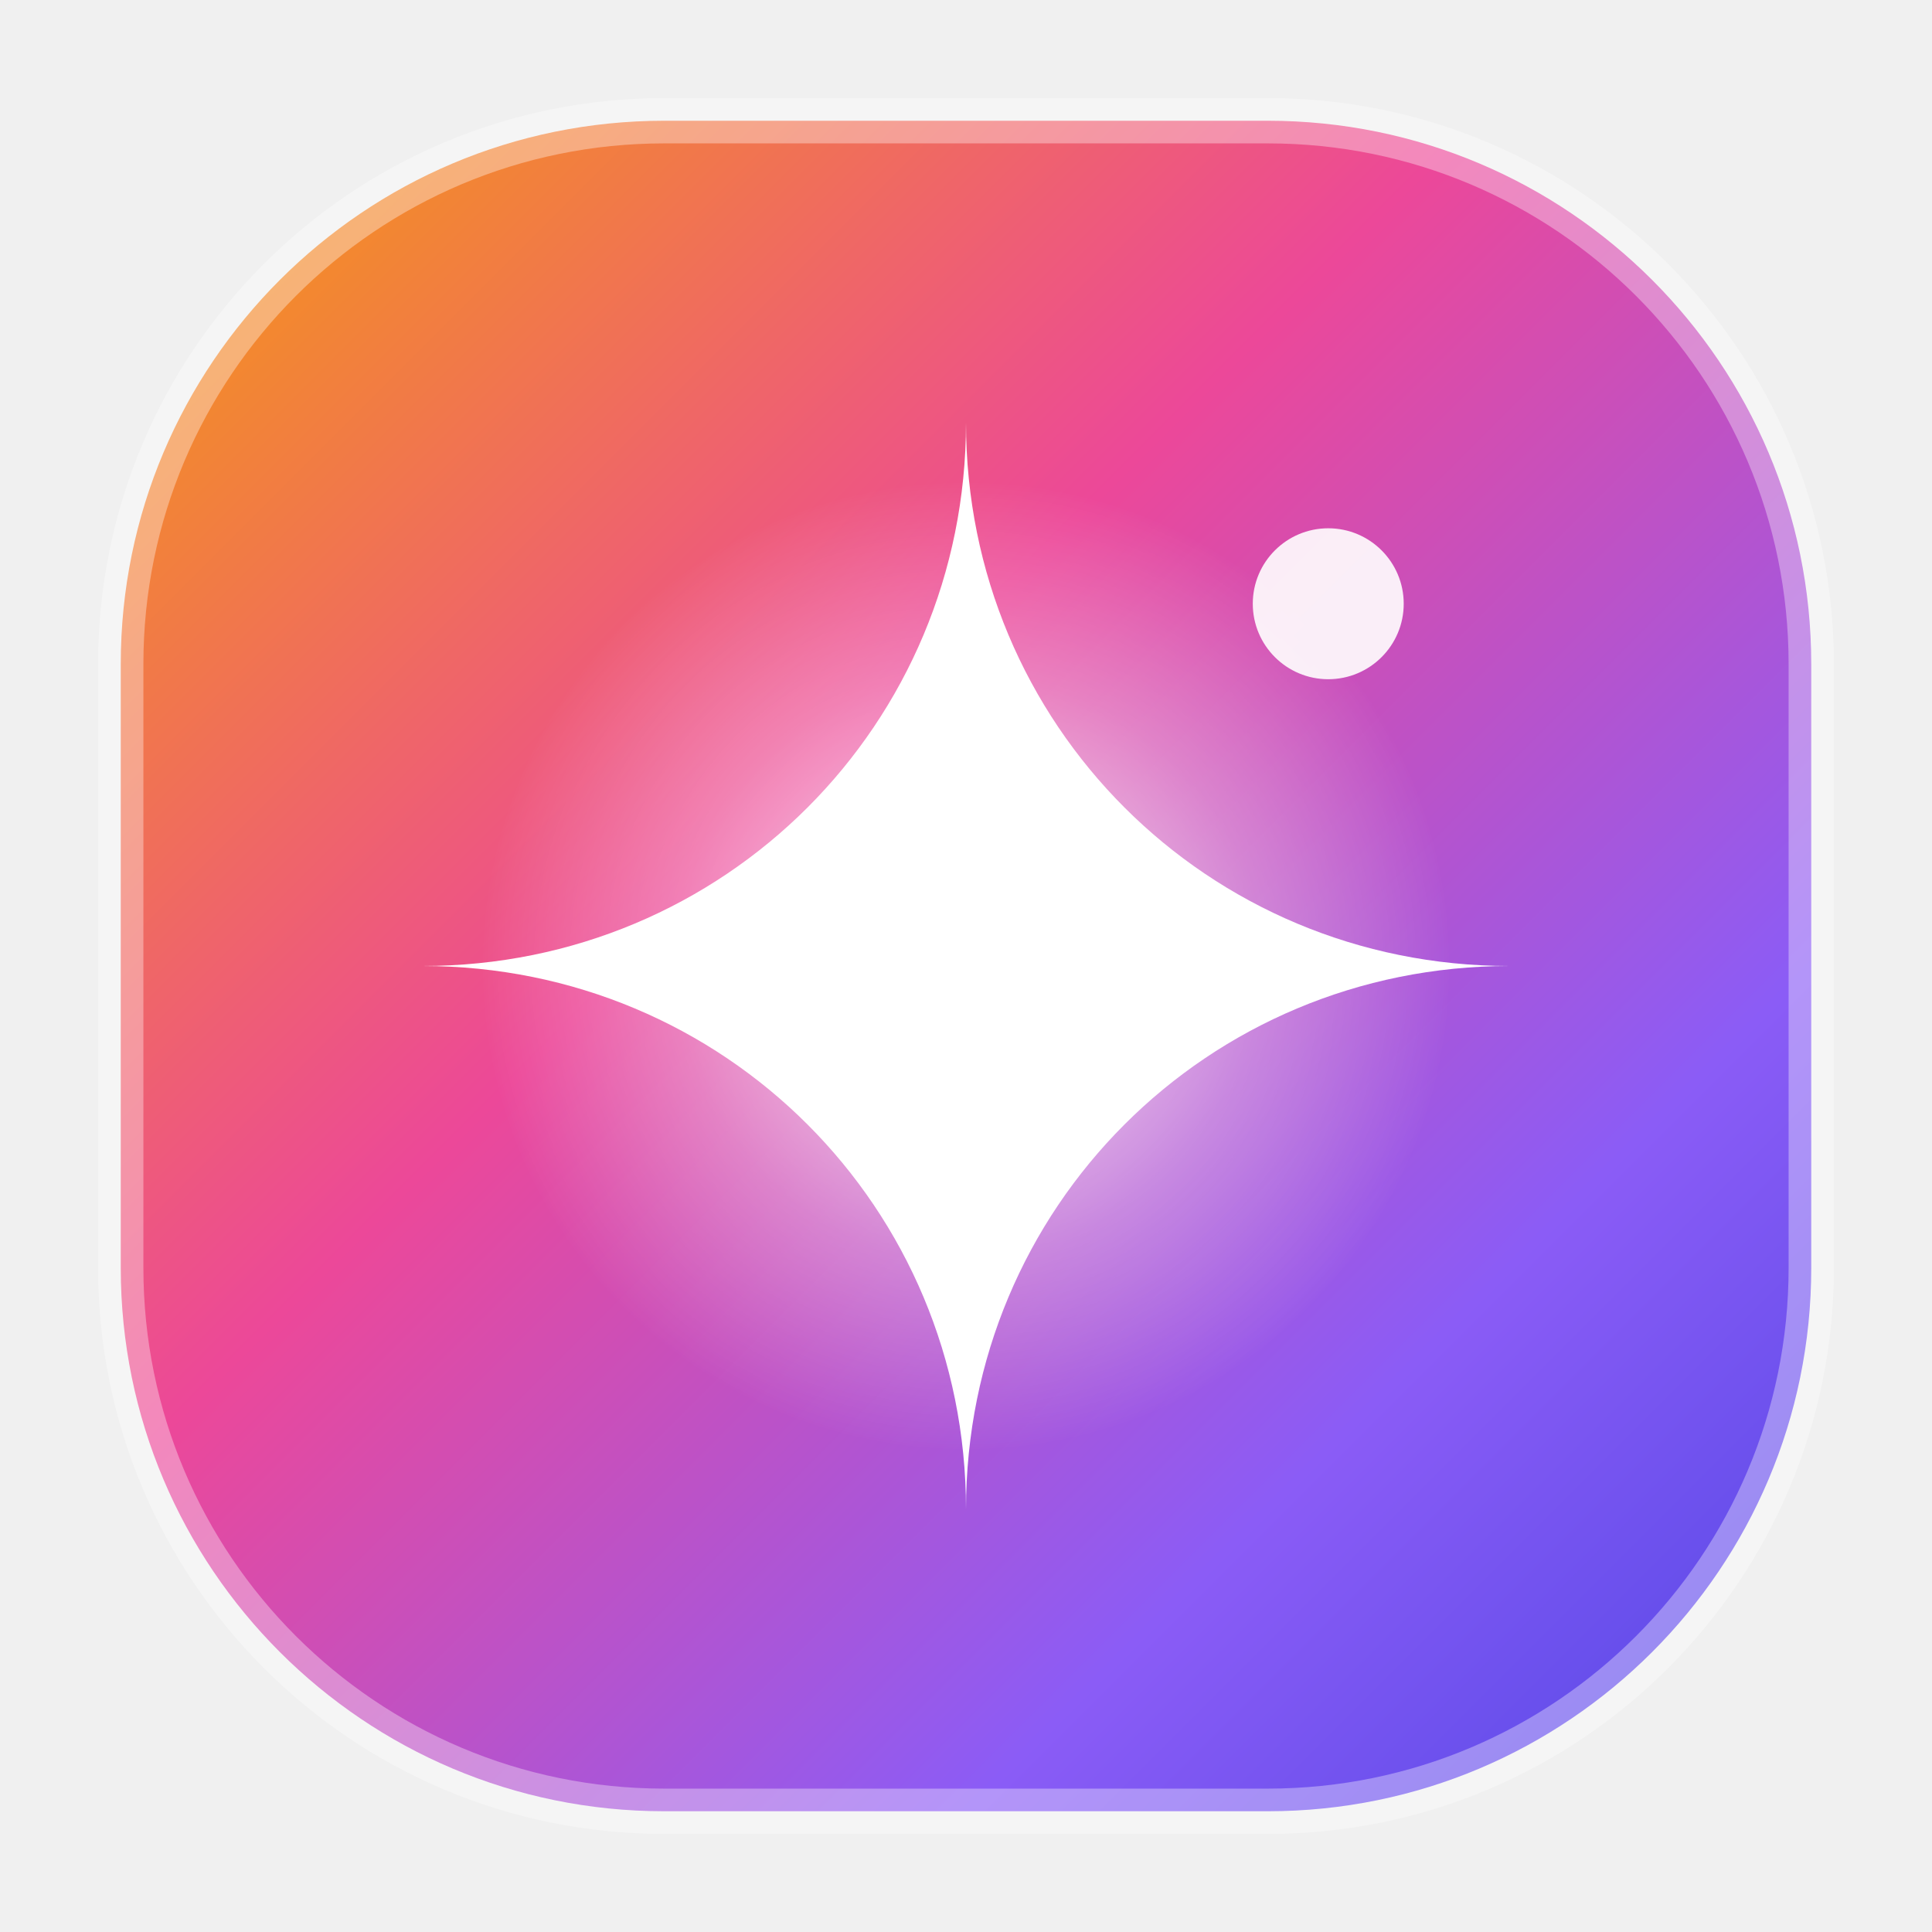
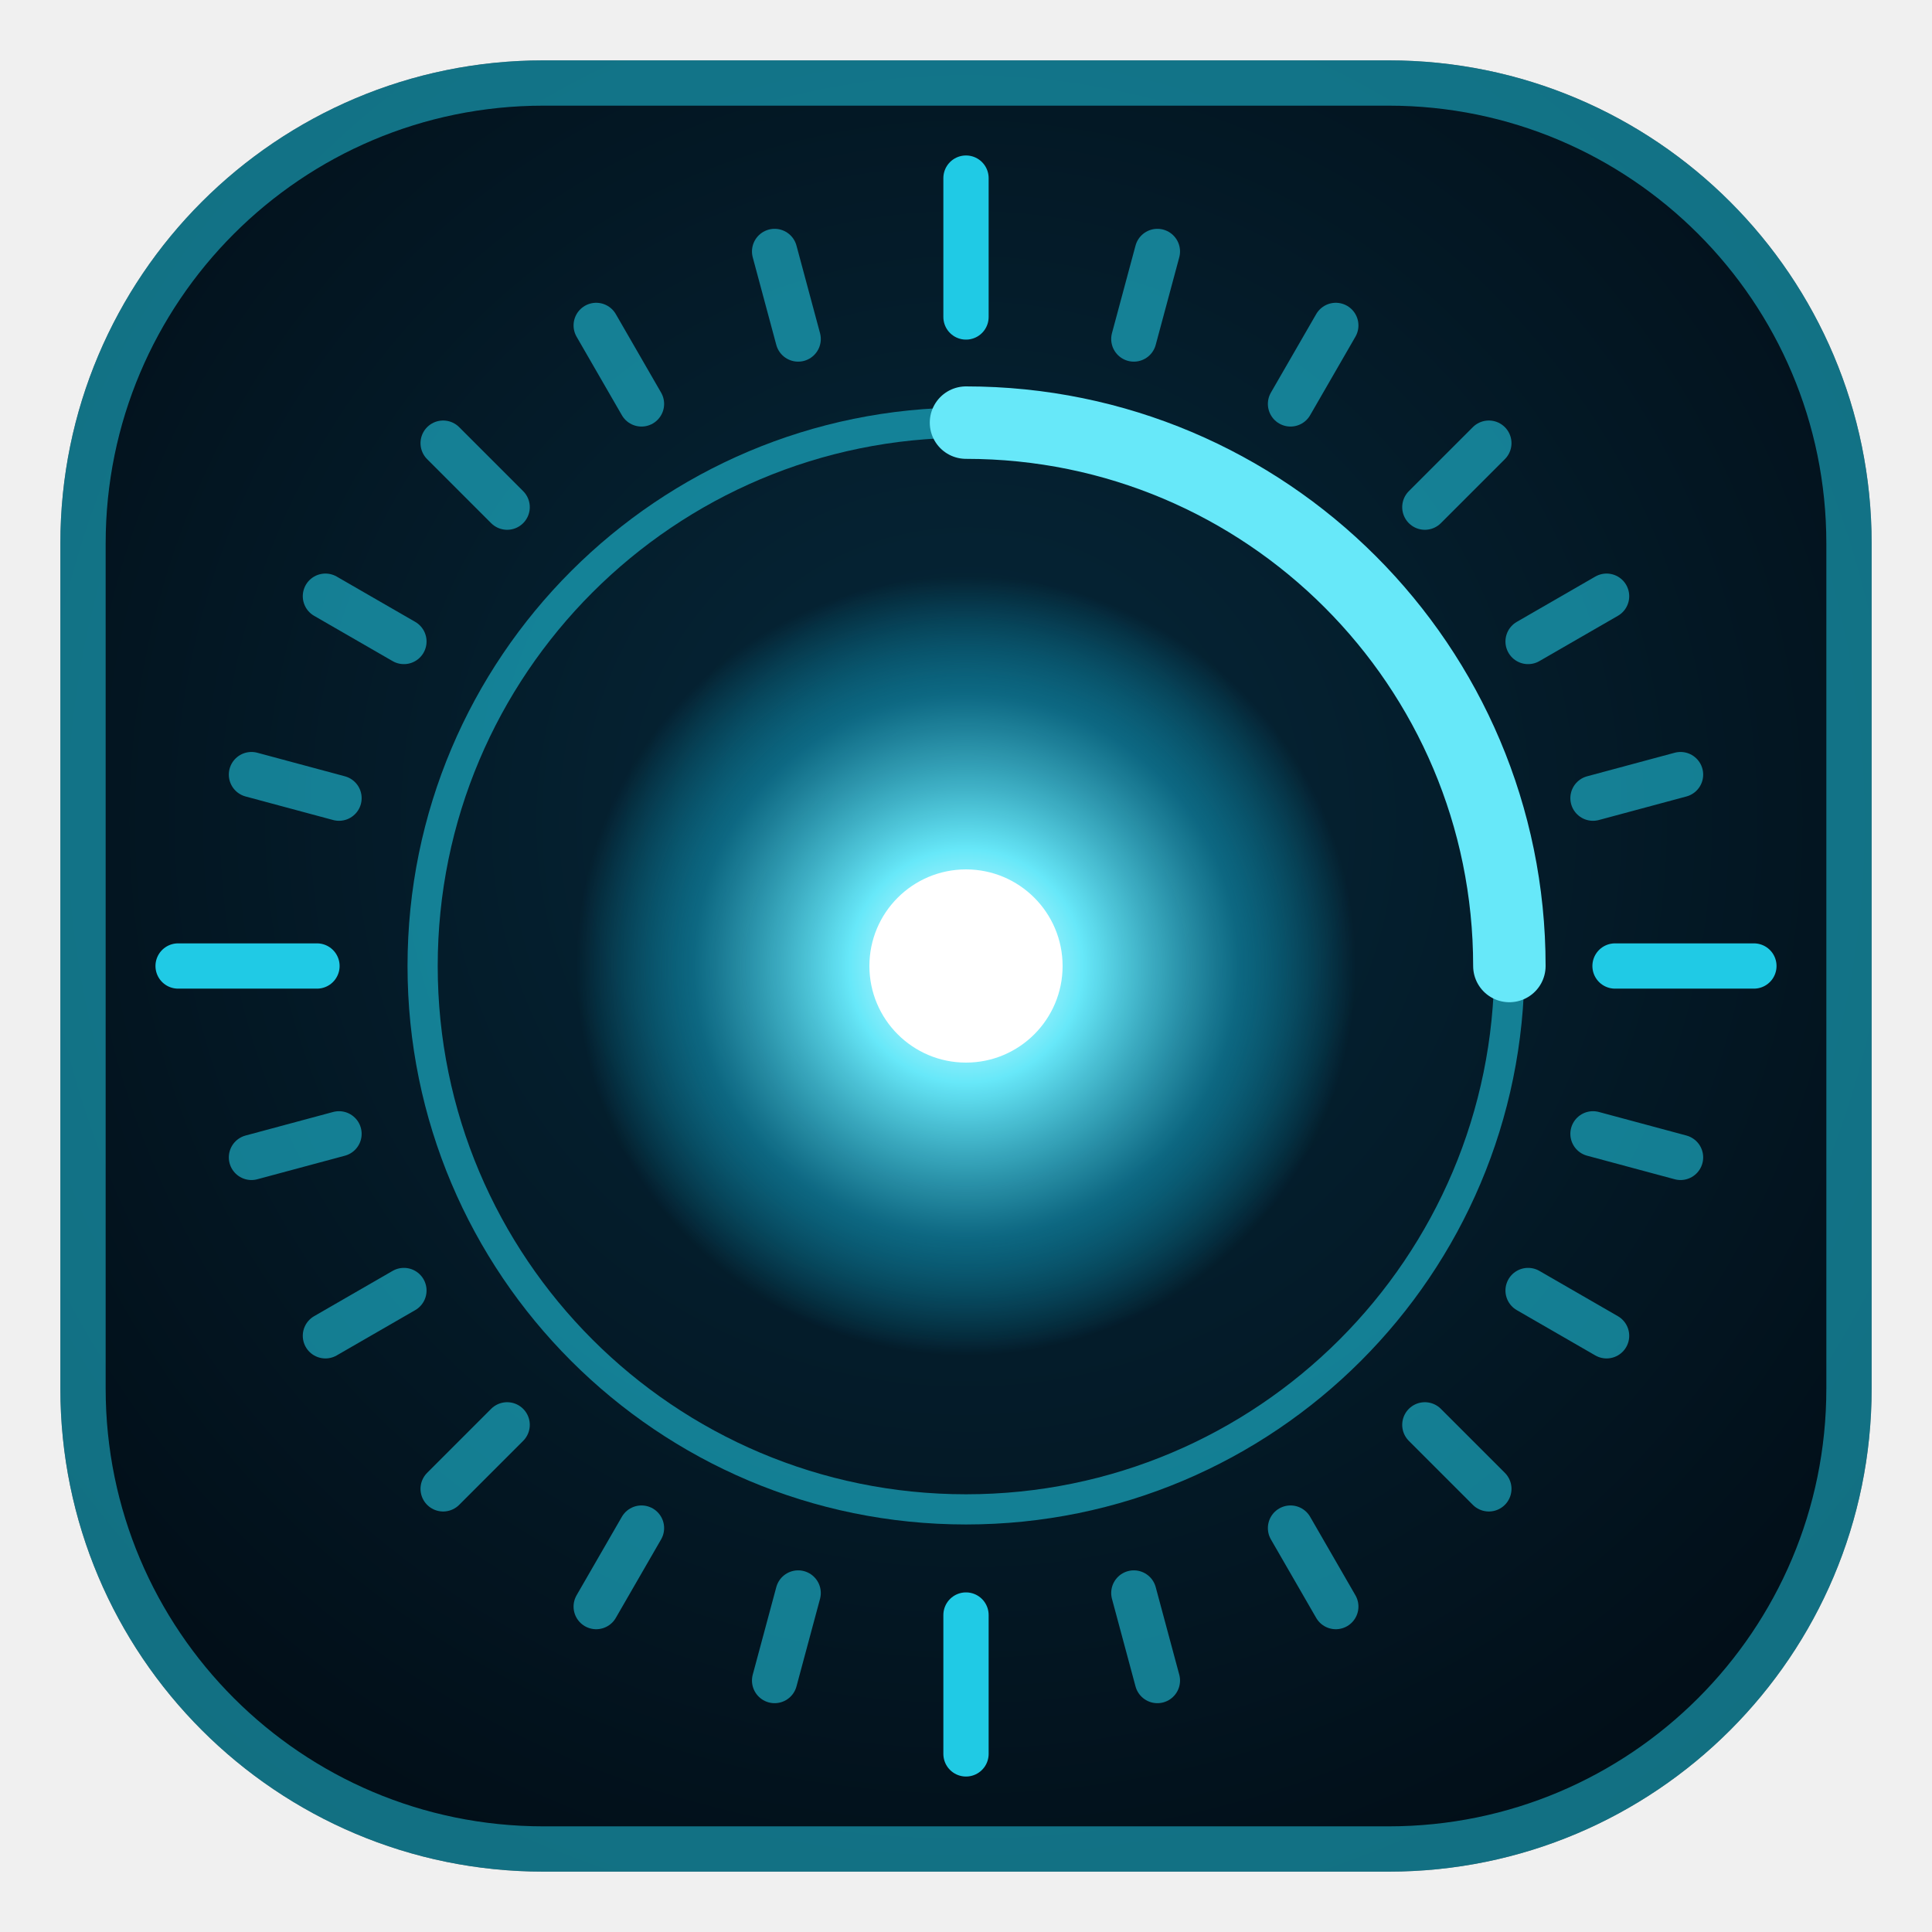
<svg xmlns="http://www.w3.org/2000/svg" viewBox="0 0 64 64" width="64" height="64">
  <defs>
-     <linearGradient id="shinraGrad" x1="0%" y1="0%" x2="100%" y2="100%">
-       <stop offset="0%" stop-color="#f59e0b" />
-       <stop offset="40%" stop-color="#ec4899" />
-       <stop offset="75%" stop-color="#8b5cf6" />
-       <stop offset="100%" stop-color="#4f46e5" />
-     </linearGradient>
-     <radialGradient id="sparkleGlow" cx="50%" cy="50%" r="50%">
-       <stop offset="0%" stop-color="#ffffff" stop-opacity="0.9" />
-       <stop offset="60%" stop-color="#ffffff" stop-opacity="0.3" />
-       <stop offset="100%" stop-color="#ffffff" stop-opacity="0" />
+     <radialGradient id="nucleo" cx="50%" cy="50%" r="50%">
+       <stop offset="0%" stop-color="#ffffff" />
+       <stop offset="30%" stop-color="#67e8f9" />
+       <stop offset="70%" stop-color="#0e7490" stop-opacity="0.85" />
+       <stop offset="100%" stop-color="#0891b2" stop-opacity="0" />
+     </radialGradient>
+     <radialGradient id="fondo" cx="50%" cy="42%" r="75%">
+       <stop offset="0%" stop-color="#06283a" />
+       <stop offset="100%" stop-color="#010a12" />
    </radialGradient>
  </defs>
-   <rect x="4" y="4" width="56" height="56" rx="18" fill="url(#shinraGrad)" />
-   <rect x="4" y="4" width="56" height="56" rx="18" fill="none" stroke="#ffffff" stroke-opacity="0.35" stroke-width="1.5" />
-   <circle cx="32" cy="32" r="16" fill="url(#sparkleGlow)" />
-   <path d="M 32 14 C 32 24, 24 32, 14 32 C 24 32, 32 40, 32 50 C 32 40, 40 32, 50 32 C 40 32, 32 24, 32 14 Z" fill="#ffffff" />
-   <circle cx="44" cy="20" r="2.5" fill="#ffffff" opacity="0.9" />
+   <rect x="2" y="2" width="60" height="60" rx="16" fill="url(#fondo)" />
+   <rect x="2.75" y="2.75" width="58.5" height="58.5" rx="15.25" fill="none" stroke="#22d3ee" stroke-opacity="0.5" stroke-width="1.5" />
+   <g stroke="#22d3ee" stroke-width="1.5" stroke-linecap="round" fill="none">
+     <line x1="32.00" y1="10.50" x2="32.00" y2="5.90" opacity="0.95" />
+     <line x1="37.56" y1="11.23" x2="38.34" y2="8.33" opacity="0.55" />
+     <line x1="42.75" y1="13.38" x2="44.25" y2="10.78" opacity="0.55" />
+     <line x1="47.20" y1="16.80" x2="49.32" y2="14.68" opacity="0.55" />
+     <line x1="50.62" y1="21.25" x2="53.22" y2="19.75" opacity="0.55" />
+     <line x1="52.77" y1="26.44" x2="55.67" y2="25.66" opacity="0.55" />
+     <line x1="53.50" y1="32.00" x2="58.10" y2="32.00" opacity="0.95" />
+     <line x1="52.77" y1="37.56" x2="55.67" y2="38.34" opacity="0.55" />
+     <line x1="50.62" y1="42.75" x2="53.22" y2="44.25" opacity="0.55" />
+     <line x1="47.20" y1="47.20" x2="49.32" y2="49.32" opacity="0.55" />
+     <line x1="42.75" y1="50.62" x2="44.25" y2="53.22" opacity="0.55" />
+     <line x1="37.56" y1="52.77" x2="38.34" y2="55.67" opacity="0.55" />
+     <line x1="32.00" y1="53.50" x2="32.00" y2="58.10" opacity="0.95" />
+     <line x1="26.44" y1="52.77" x2="25.66" y2="55.67" opacity="0.55" />
+     <line x1="21.25" y1="50.62" x2="19.75" y2="53.22" opacity="0.55" />
+     <line x1="16.80" y1="47.20" x2="14.68" y2="49.32" opacity="0.55" />
+     <line x1="13.38" y1="42.75" x2="10.78" y2="44.25" opacity="0.55" />
+     <line x1="11.23" y1="37.56" x2="8.33" y2="38.34" opacity="0.55" />
+     <line x1="10.50" y1="32.00" x2="5.90" y2="32.00" opacity="0.95" />
+     <line x1="11.23" y1="26.44" x2="8.33" y2="25.66" opacity="0.55" />
+     <line x1="13.38" y1="21.25" x2="10.78" y2="19.75" opacity="0.55" />
+     <line x1="16.80" y1="16.80" x2="14.68" y2="14.68" opacity="0.55" />
+     <line x1="21.25" y1="13.38" x2="19.75" y2="10.78" opacity="0.55" />
+     <line x1="26.44" y1="11.23" x2="25.66" y2="8.33" opacity="0.55" />
+     <circle cx="32" cy="32" r="18" stroke-opacity="0.55" stroke-width="1" />
+     <path d="M 32 14 A 18 18 0 0 1 50 32" stroke="#67e8f9" stroke-width="2.4" />
+   </g>
+   <circle cx="32" cy="32" r="13" fill="url(#nucleo)" />
+   <circle cx="32" cy="32" r="3.2" fill="#ffffff" />
</svg>
